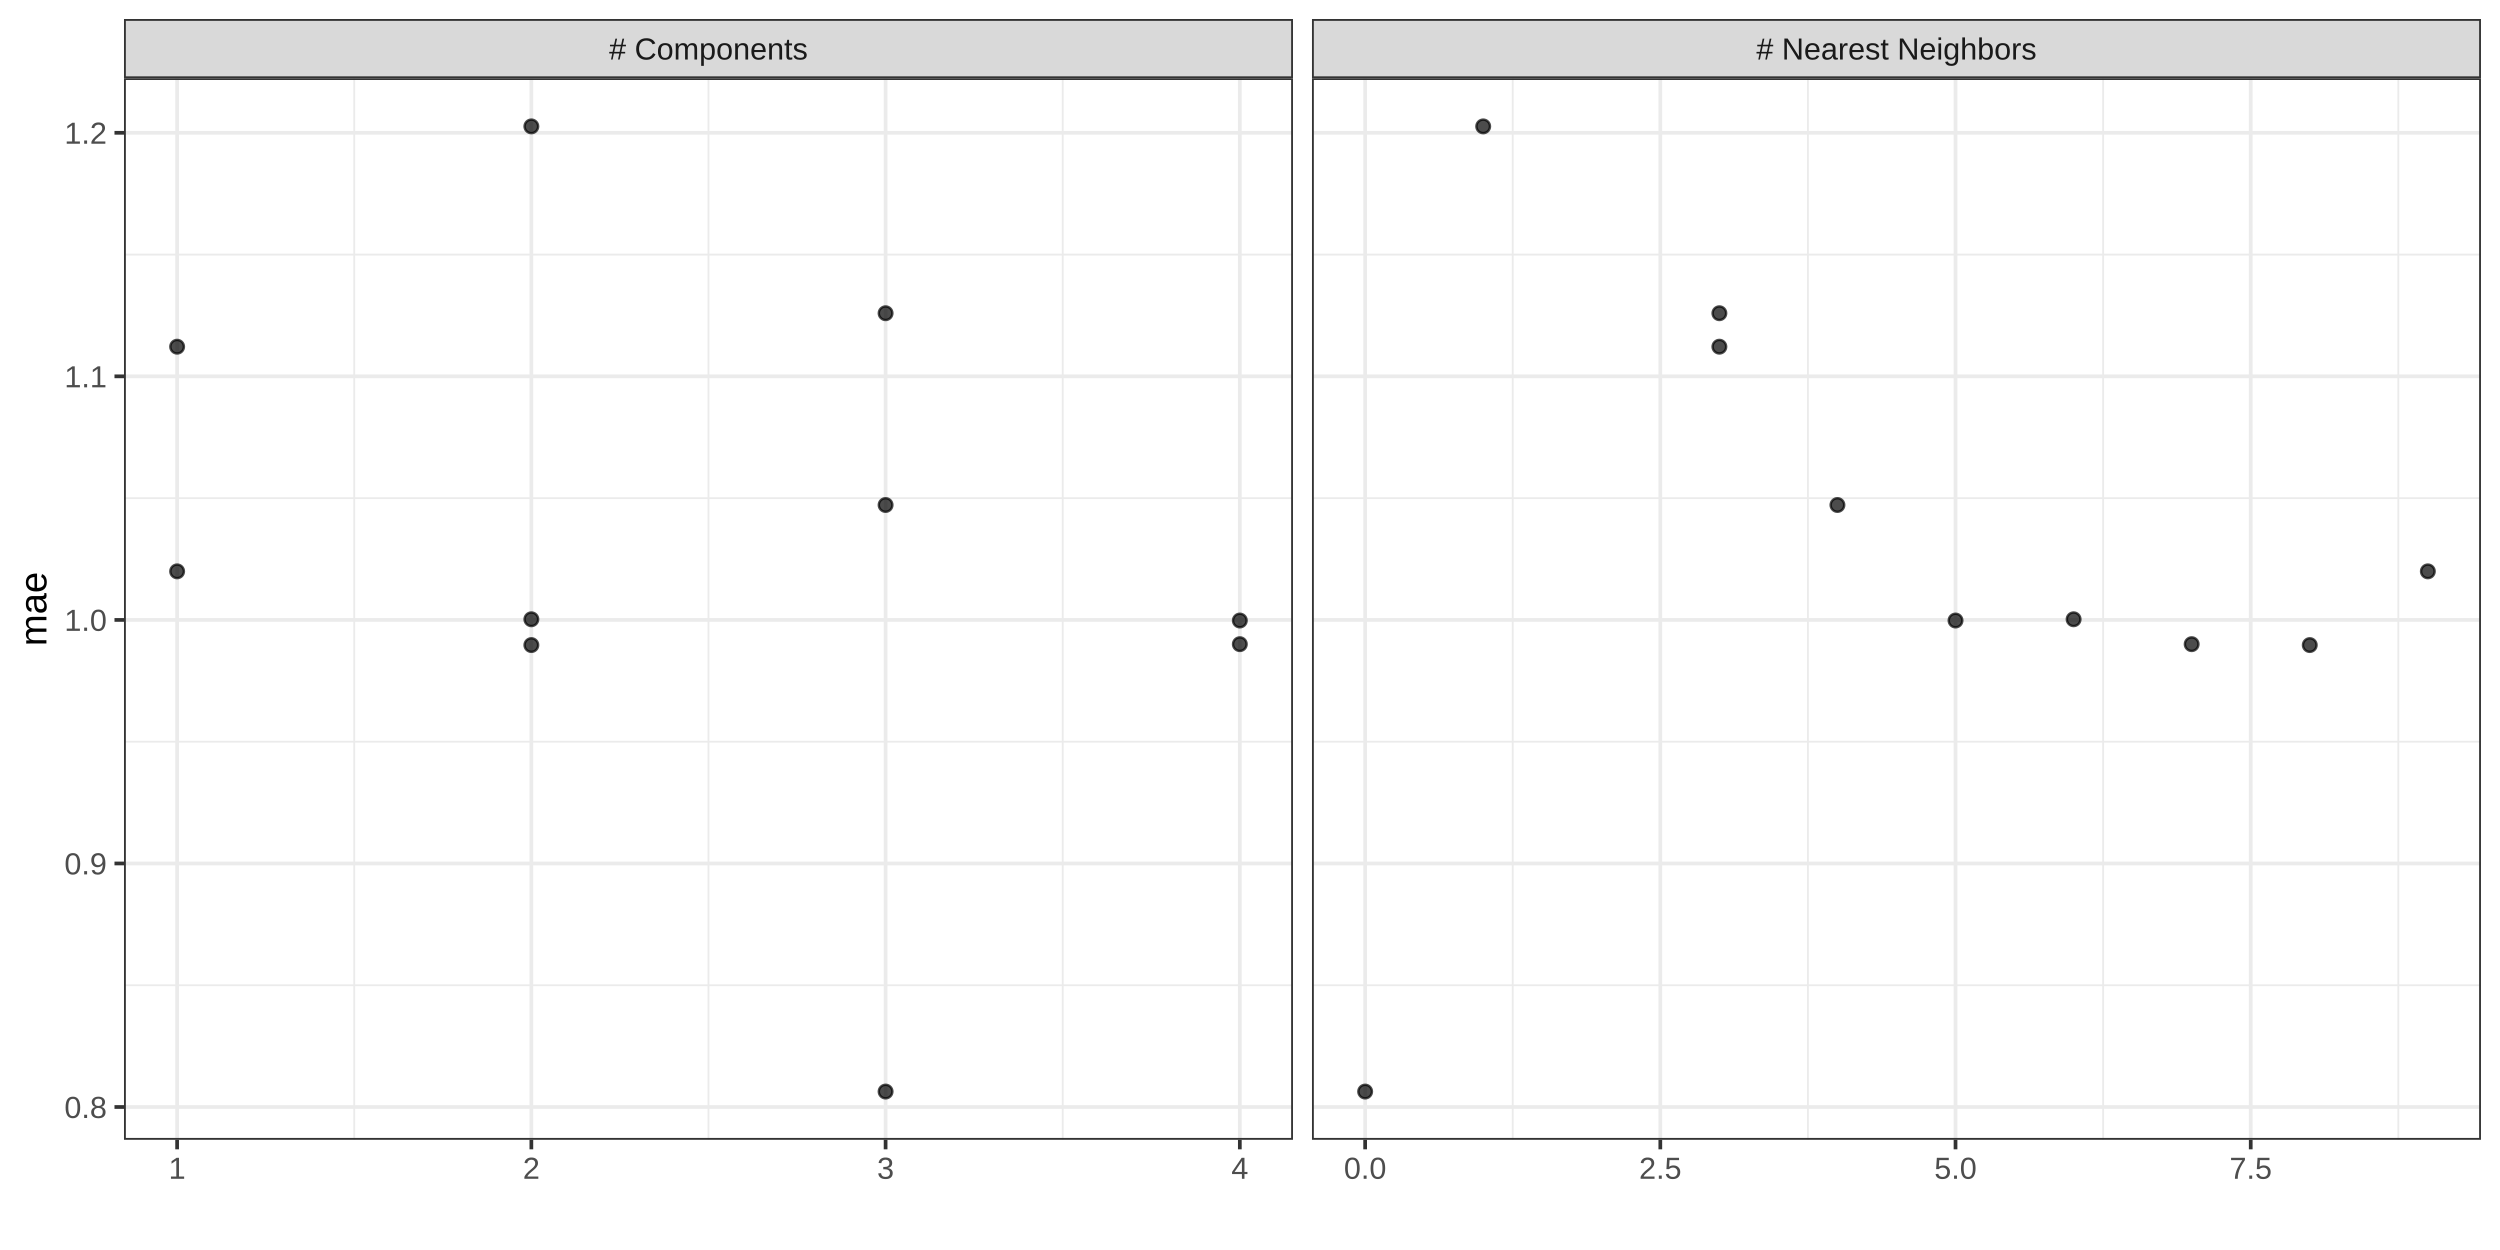
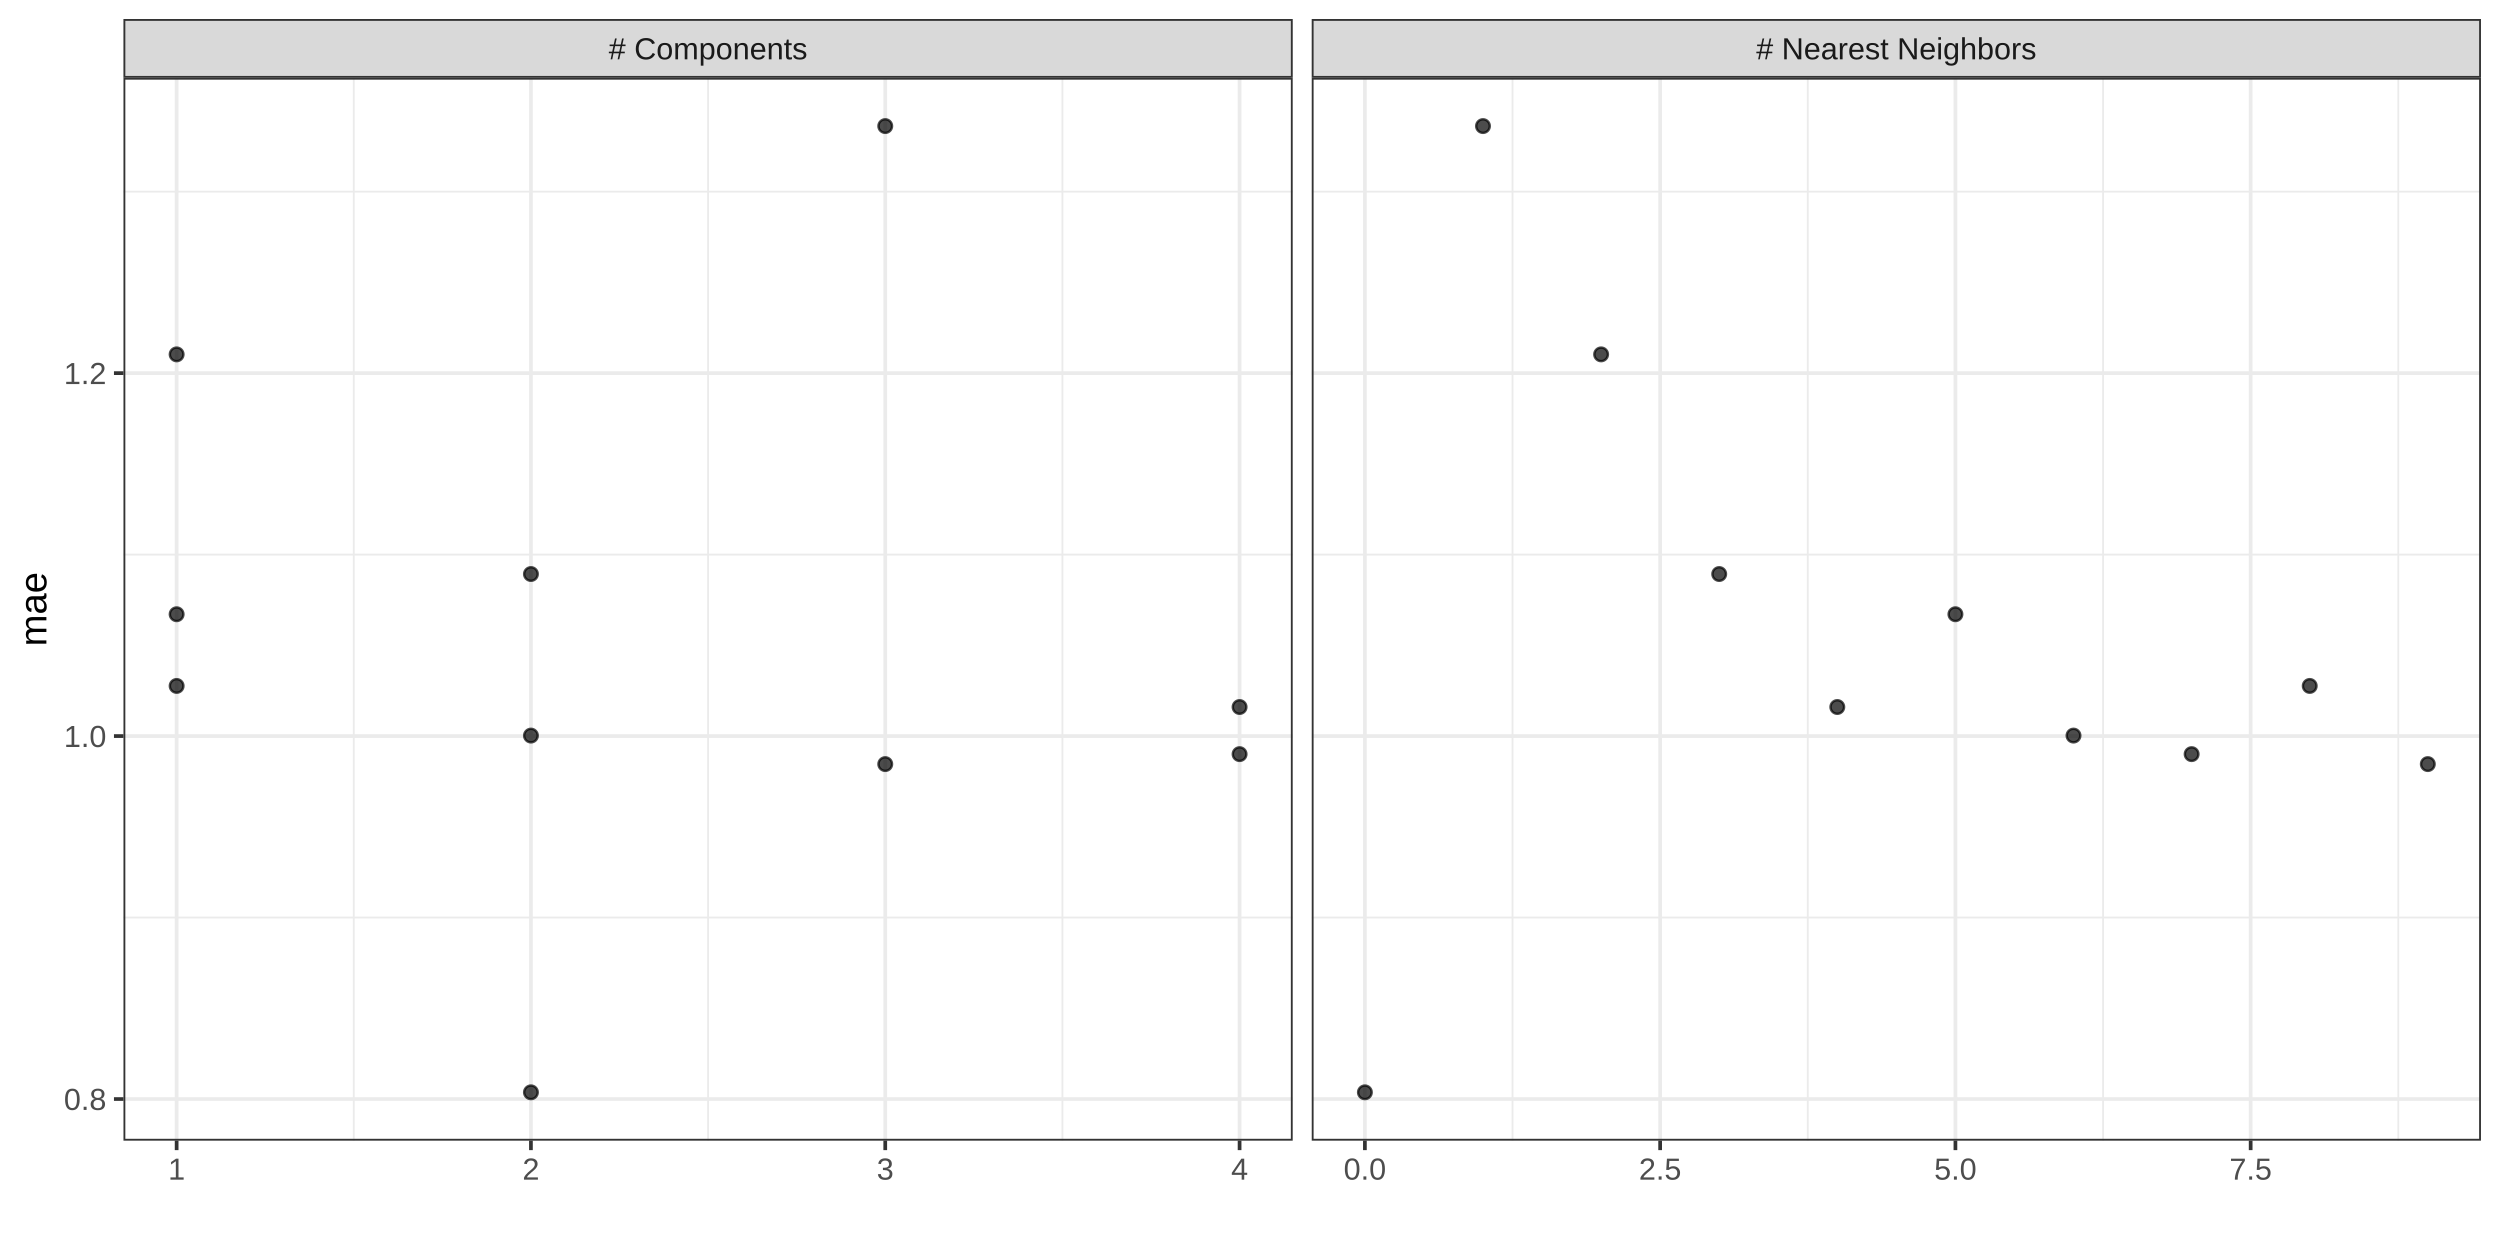
- <svg xmlns="http://www.w3.org/2000/svg" class="svglite" width="720.00pt" height="360.00pt" viewBox="0 0 720.00 360.00">
-   <defs>
-     <style type="text/css">
+ <svg xmlns="http://www.w3.org/2000/svg" width="720.00pt" height="360.00pt" viewBox="0 0 720.00 360.00">
+   <g class="svglite">
+     <defs>
+       <style type="text/css">
    .svglite line, .svglite polyline, .svglite polygon, .svglite path, .svglite rect, .svglite circle {
      fill: none;
      stroke: #000000;
      stroke-linecap: round;
      stroke-linejoin: round;
      stroke-miterlimit: 10.00;
    }
    .svglite text {
      white-space: pre;
    }
+     .svglite g.glyphgroup path {
+       fill: inherit;
+       stroke: none;
+     }
  </style>
-   </defs>
-   <rect width="100%" height="100%" style="stroke: none; fill: #FFFFFF;" />
-   <defs>
-     <clipPath id="cpMC4wMHw3MjAuMDB8MC4wMHwzNjAuMDA=">
-       <rect x="0.00" y="0.00" width="720.00" height="360.00" />
-     </clipPath>
-   </defs>
-   <g clip-path="url(#cpMC4wMHw3MjAuMDB8MC4wMHwzNjAuMDA=)">
-     <rect x="0.00" y="0.00" width="720.00" height="360.00" style="stroke-width: 1.07; stroke: #FFFFFF; fill: #FFFFFF;" />
-   </g>
-   <defs>
-     <clipPath id="cpMzUuNzF8MzcyLjM3fDIyLjUwfDMyOC4yNw==">
-       <rect x="35.71" y="22.50" width="336.67" height="305.76" />
-     </clipPath>
-   </defs>
-   <g clip-path="url(#cpMzUuNzF8MzcyLjM3fDIyLjUwfDMyOC4yNw==)">
-     <rect x="35.71" y="22.50" width="336.67" height="305.76" style="stroke-width: 1.07; stroke: none; fill: #FFFFFF;" />
-     <polyline points="35.71,283.75 372.37,283.75 " style="stroke-width: 0.53; stroke: #EBEBEB; stroke-linecap: butt;" />
-     <polyline points="35.71,213.61 372.37,213.61 " style="stroke-width: 0.53; stroke: #EBEBEB; stroke-linecap: butt;" />
-     <polyline points="35.71,143.47 372.37,143.47 " style="stroke-width: 0.53; stroke: #EBEBEB; stroke-linecap: butt;" />
-     <polyline points="35.71,73.32 372.37,73.32 " style="stroke-width: 0.53; stroke: #EBEBEB; stroke-linecap: butt;" />
-     <polyline points="102.02,328.27 102.02,22.50 " style="stroke-width: 0.53; stroke: #EBEBEB; stroke-linecap: butt;" />
-     <polyline points="204.04,328.27 204.04,22.50 " style="stroke-width: 0.53; stroke: #EBEBEB; stroke-linecap: butt;" />
-     <polyline points="306.06,328.27 306.06,22.50 " style="stroke-width: 0.53; stroke: #EBEBEB; stroke-linecap: butt;" />
-     <polyline points="35.71,318.82 372.37,318.82 " style="stroke-width: 1.07; stroke: #EBEBEB; stroke-linecap: butt;" />
-     <polyline points="35.71,248.68 372.37,248.68 " style="stroke-width: 1.07; stroke: #EBEBEB; stroke-linecap: butt;" />
-     <polyline points="35.71,178.54 372.37,178.54 " style="stroke-width: 1.07; stroke: #EBEBEB; stroke-linecap: butt;" />
-     <polyline points="35.71,108.39 372.37,108.39 " style="stroke-width: 1.07; stroke: #EBEBEB; stroke-linecap: butt;" />
-     <polyline points="35.71,38.25 372.37,38.25 " style="stroke-width: 1.07; stroke: #EBEBEB; stroke-linecap: butt;" />
-     <polyline points="51.01,328.27 51.01,22.50 " style="stroke-width: 1.07; stroke: #EBEBEB; stroke-linecap: butt;" />
-     <polyline points="153.03,328.27 153.03,22.50 " style="stroke-width: 1.07; stroke: #EBEBEB; stroke-linecap: butt;" />
-     <polyline points="255.05,328.27 255.05,22.50 " style="stroke-width: 1.07; stroke: #EBEBEB; stroke-linecap: butt;" />
-     <polyline points="357.07,328.27 357.07,22.50 " style="stroke-width: 1.07; stroke: #EBEBEB; stroke-linecap: butt;" />
-     <circle cx="255.05" cy="314.37" r="1.95" style="stroke-width: 0.71; stroke: #000000; stroke-opacity: 0.70; fill: #000000; fill-opacity: 0.70;" />
-     <circle cx="255.05" cy="90.21" r="1.95" style="stroke-width: 0.71; stroke: #000000; stroke-opacity: 0.70; fill: #000000; fill-opacity: 0.70;" />
-     <circle cx="255.05" cy="145.44" r="1.95" style="stroke-width: 0.71; stroke: #000000; stroke-opacity: 0.70; fill: #000000; fill-opacity: 0.70;" />
-     <circle cx="51.01" cy="99.85" r="1.95" style="stroke-width: 0.71; stroke: #000000; stroke-opacity: 0.70; fill: #000000; fill-opacity: 0.70;" />
-     <circle cx="51.01" cy="164.55" r="1.95" style="stroke-width: 0.71; stroke: #000000; stroke-opacity: 0.70; fill: #000000; fill-opacity: 0.70;" />
-     <circle cx="153.03" cy="36.40" r="1.95" style="stroke-width: 0.71; stroke: #000000; stroke-opacity: 0.70; fill: #000000; fill-opacity: 0.70;" />
-     <circle cx="153.03" cy="178.35" r="1.95" style="stroke-width: 0.71; stroke: #000000; stroke-opacity: 0.70; fill: #000000; fill-opacity: 0.70;" />
-     <circle cx="153.03" cy="185.78" r="1.95" style="stroke-width: 0.71; stroke: #000000; stroke-opacity: 0.70; fill: #000000; fill-opacity: 0.70;" />
-     <circle cx="357.07" cy="178.71" r="1.95" style="stroke-width: 0.71; stroke: #000000; stroke-opacity: 0.70; fill: #000000; fill-opacity: 0.70;" />
-     <circle cx="357.07" cy="185.52" r="1.95" style="stroke-width: 0.71; stroke: #000000; stroke-opacity: 0.70; fill: #000000; fill-opacity: 0.70;" />
-     <rect x="35.71" y="22.50" width="336.67" height="305.76" style="stroke-width: 1.07; stroke: #333333;" />
-   </g>
-   <g clip-path="url(#cpMC4wMHw3MjAuMDB8MC4wMHwzNjAuMDA=)">
+     </defs>
+     <rect width="100%" height="100%" style="stroke: none; fill: #FFFFFF;" />
+     <defs>
+       <clipPath id="cpMC4wMHw3MjAuMDB8MC4wMHwzNjAuMDA=">
+         <rect x="0.00" y="0.00" width="720.00" height="360.00" />
+       </clipPath>
+     </defs>
+     <g clip-path="url(#cpMC4wMHw3MjAuMDB8MC4wMHwzNjAuMDA=)">
+       <rect x="0.00" y="0.00" width="720.00" height="360.00" style="stroke-width: 1.07; stroke: #FFFFFF; fill: #FFFFFF;" />
+     </g>
+     <defs>
+       <clipPath id="cpMzUuNTZ8MzcyLjMwfDIyLjQwfDMyOC41MA==">
+         <rect x="35.56" y="22.40" width="336.74" height="306.11" />
+       </clipPath>
+     </defs>
+     <g clip-path="url(#cpMzUuNTZ8MzcyLjMwfDIyLjQwfDMyOC41MA==)">
+       <rect x="35.56" y="22.40" width="336.74" height="306.11" style="stroke-width: 1.07; stroke: none; fill: #FFFFFF;" />
+       <polyline points="35.56,264.25 372.30,264.25 " style="stroke-width: 0.53; stroke: #EBEBEB; stroke-linecap: butt;" />
+       <polyline points="35.56,159.72 372.30,159.72 " style="stroke-width: 0.53; stroke: #EBEBEB; stroke-linecap: butt;" />
+       <polyline points="35.56,55.19 372.30,55.19 " style="stroke-width: 0.53; stroke: #EBEBEB; stroke-linecap: butt;" />
+       <polyline points="101.89,328.50 101.89,22.40 " style="stroke-width: 0.53; stroke: #EBEBEB; stroke-linecap: butt;" />
+       <polyline points="203.93,328.50 203.93,22.40 " style="stroke-width: 0.53; stroke: #EBEBEB; stroke-linecap: butt;" />
+       <polyline points="305.98,328.50 305.98,22.40 " style="stroke-width: 0.53; stroke: #EBEBEB; stroke-linecap: butt;" />
+       <polyline points="35.56,316.52 372.30,316.52 " style="stroke-width: 1.07; stroke: #EBEBEB; stroke-linecap: butt;" />
+       <polyline points="35.56,211.99 372.30,211.99 " style="stroke-width: 1.07; stroke: #EBEBEB; stroke-linecap: butt;" />
+       <polyline points="35.56,107.46 372.30,107.46 " style="stroke-width: 1.07; stroke: #EBEBEB; stroke-linecap: butt;" />
+       <polyline points="50.87,328.50 50.87,22.40 " style="stroke-width: 1.07; stroke: #EBEBEB; stroke-linecap: butt;" />
+       <polyline points="152.91,328.50 152.91,22.40 " style="stroke-width: 1.07; stroke: #EBEBEB; stroke-linecap: butt;" />
+       <polyline points="254.95,328.50 254.95,22.40 " style="stroke-width: 1.07; stroke: #EBEBEB; stroke-linecap: butt;" />
+       <polyline points="357.00,328.50 357.00,22.40 " style="stroke-width: 1.07; stroke: #EBEBEB; stroke-linecap: butt;" />
+       <circle cx="152.91" cy="314.59" r="1.95" style="stroke-width: 0.71; stroke: #000000; stroke-opacity: 0.70; fill: #000000; fill-opacity: 0.70;" />
+       <circle cx="152.91" cy="165.32" r="1.95" style="stroke-width: 0.71; stroke: #000000; stroke-opacity: 0.70; fill: #000000; fill-opacity: 0.70;" />
+       <circle cx="152.91" cy="211.85" r="1.95" style="stroke-width: 0.71; stroke: #000000; stroke-opacity: 0.70; fill: #000000; fill-opacity: 0.70;" />
+       <circle cx="254.95" cy="36.31" r="1.95" style="stroke-width: 0.71; stroke: #000000; stroke-opacity: 0.70; fill: #000000; fill-opacity: 0.70;" />
+       <circle cx="254.95" cy="220.06" r="1.95" style="stroke-width: 0.71; stroke: #000000; stroke-opacity: 0.70; fill: #000000; fill-opacity: 0.70;" />
+       <circle cx="50.87" cy="102.06" r="1.95" style="stroke-width: 0.71; stroke: #000000; stroke-opacity: 0.70; fill: #000000; fill-opacity: 0.70;" />
+       <circle cx="50.87" cy="176.90" r="1.95" style="stroke-width: 0.71; stroke: #000000; stroke-opacity: 0.70; fill: #000000; fill-opacity: 0.70;" />
+       <circle cx="50.87" cy="197.55" r="1.95" style="stroke-width: 0.71; stroke: #000000; stroke-opacity: 0.70; fill: #000000; fill-opacity: 0.70;" />
+       <circle cx="357.00" cy="203.62" r="1.95" style="stroke-width: 0.71; stroke: #000000; stroke-opacity: 0.70; fill: #000000; fill-opacity: 0.70;" />
+       <circle cx="357.00" cy="217.19" r="1.95" style="stroke-width: 0.71; stroke: #000000; stroke-opacity: 0.70; fill: #000000; fill-opacity: 0.70;" />
+       <rect x="35.56" y="22.40" width="336.74" height="306.11" style="stroke-width: 1.07; stroke: #333333;" />
+     </g>
+     <g clip-path="url(#cpMC4wMHw3MjAuMDB8MC4wMHwzNjAuMDA=)">
</g>
-   <defs>
-     <clipPath id="cpMzc3Ljg1fDcxNC41MnwyMi41MHwzMjguMjc=">
-       <rect x="377.85" y="22.50" width="336.67" height="305.76" />
-     </clipPath>
-   </defs>
-   <g clip-path="url(#cpMzc3Ljg1fDcxNC41MnwyMi41MHwzMjguMjc=)">
-     <rect x="377.85" y="22.50" width="336.67" height="305.76" style="stroke-width: 1.07; stroke: none; fill: #FFFFFF;" />
-     <polyline points="377.85,283.75 714.52,283.75 " style="stroke-width: 0.53; stroke: #EBEBEB; stroke-linecap: butt;" />
-     <polyline points="377.85,213.61 714.52,213.61 " style="stroke-width: 0.53; stroke: #EBEBEB; stroke-linecap: butt;" />
-     <polyline points="377.85,143.47 714.52,143.47 " style="stroke-width: 0.53; stroke: #EBEBEB; stroke-linecap: butt;" />
-     <polyline points="377.85,73.32 714.52,73.32 " style="stroke-width: 0.53; stroke: #EBEBEB; stroke-linecap: butt;" />
-     <polyline points="435.67,328.27 435.67,22.50 " style="stroke-width: 0.53; stroke: #EBEBEB; stroke-linecap: butt;" />
-     <polyline points="520.68,328.27 520.68,22.50 " style="stroke-width: 0.53; stroke: #EBEBEB; stroke-linecap: butt;" />
-     <polyline points="605.70,328.27 605.70,22.50 " style="stroke-width: 0.53; stroke: #EBEBEB; stroke-linecap: butt;" />
-     <polyline points="690.72,328.27 690.72,22.50 " style="stroke-width: 0.53; stroke: #EBEBEB; stroke-linecap: butt;" />
-     <polyline points="377.85,318.82 714.52,318.82 " style="stroke-width: 1.07; stroke: #EBEBEB; stroke-linecap: butt;" />
-     <polyline points="377.85,248.68 714.52,248.68 " style="stroke-width: 1.07; stroke: #EBEBEB; stroke-linecap: butt;" />
-     <polyline points="377.85,178.54 714.52,178.54 " style="stroke-width: 1.07; stroke: #EBEBEB; stroke-linecap: butt;" />
-     <polyline points="377.85,108.39 714.52,108.39 " style="stroke-width: 1.07; stroke: #EBEBEB; stroke-linecap: butt;" />
-     <polyline points="377.85,38.25 714.52,38.25 " style="stroke-width: 1.07; stroke: #EBEBEB; stroke-linecap: butt;" />
-     <polyline points="393.16,328.27 393.16,22.50 " style="stroke-width: 1.07; stroke: #EBEBEB; stroke-linecap: butt;" />
-     <polyline points="478.17,328.27 478.17,22.50 " style="stroke-width: 1.07; stroke: #EBEBEB; stroke-linecap: butt;" />
-     <polyline points="563.19,328.27 563.19,22.50 " style="stroke-width: 1.07; stroke: #EBEBEB; stroke-linecap: butt;" />
-     <polyline points="648.21,328.27 648.21,22.50 " style="stroke-width: 1.07; stroke: #EBEBEB; stroke-linecap: butt;" />
-     <circle cx="393.16" cy="314.37" r="1.95" style="stroke-width: 0.71; stroke: #000000; stroke-opacity: 0.70; fill: #000000; fill-opacity: 0.70;" />
-     <circle cx="495.18" cy="90.21" r="1.95" style="stroke-width: 0.71; stroke: #000000; stroke-opacity: 0.70; fill: #000000; fill-opacity: 0.70;" />
-     <circle cx="529.18" cy="145.44" r="1.95" style="stroke-width: 0.71; stroke: #000000; stroke-opacity: 0.70; fill: #000000; fill-opacity: 0.70;" />
-     <circle cx="495.18" cy="99.85" r="1.95" style="stroke-width: 0.71; stroke: #000000; stroke-opacity: 0.70; fill: #000000; fill-opacity: 0.70;" />
-     <circle cx="699.22" cy="164.55" r="1.95" style="stroke-width: 0.71; stroke: #000000; stroke-opacity: 0.70; fill: #000000; fill-opacity: 0.70;" />
-     <circle cx="427.16" cy="36.40" r="1.95" style="stroke-width: 0.71; stroke: #000000; stroke-opacity: 0.70; fill: #000000; fill-opacity: 0.70;" />
-     <circle cx="597.20" cy="178.35" r="1.95" style="stroke-width: 0.71; stroke: #000000; stroke-opacity: 0.70; fill: #000000; fill-opacity: 0.70;" />
-     <circle cx="665.21" cy="185.78" r="1.95" style="stroke-width: 0.71; stroke: #000000; stroke-opacity: 0.70; fill: #000000; fill-opacity: 0.70;" />
-     <circle cx="563.19" cy="178.71" r="1.95" style="stroke-width: 0.71; stroke: #000000; stroke-opacity: 0.70; fill: #000000; fill-opacity: 0.70;" />
-     <circle cx="631.20" cy="185.52" r="1.95" style="stroke-width: 0.71; stroke: #000000; stroke-opacity: 0.70; fill: #000000; fill-opacity: 0.70;" />
-     <rect x="377.85" y="22.50" width="336.67" height="305.76" style="stroke-width: 1.07; stroke: #333333;" />
-   </g>
-   <g clip-path="url(#cpMC4wMHw3MjAuMDB8MC4wMHwzNjAuMDA=)">
+     <defs>
+       <clipPath id="cpMzc3Ljc4fDcxNC41MnwyMi40MHwzMjguNTA=">
+         <rect x="377.78" y="22.40" width="336.74" height="306.11" />
+       </clipPath>
+     </defs>
+     <g clip-path="url(#cpMzc3Ljc4fDcxNC41MnwyMi40MHwzMjguNTA=)">
+       <rect x="377.78" y="22.40" width="336.74" height="306.11" style="stroke-width: 1.07; stroke: none; fill: #FFFFFF;" />
+       <polyline points="377.78,264.25 714.52,264.25 " style="stroke-width: 0.53; stroke: #EBEBEB; stroke-linecap: butt;" />
+       <polyline points="377.78,159.72 714.52,159.72 " style="stroke-width: 0.53; stroke: #EBEBEB; stroke-linecap: butt;" />
+       <polyline points="377.78,55.19 714.52,55.19 " style="stroke-width: 0.53; stroke: #EBEBEB; stroke-linecap: butt;" />
+       <polyline points="435.61,328.50 435.61,22.40 " style="stroke-width: 0.53; stroke: #EBEBEB; stroke-linecap: butt;" />
+       <polyline points="520.64,328.50 520.64,22.40 " style="stroke-width: 0.53; stroke: #EBEBEB; stroke-linecap: butt;" />
+       <polyline points="605.68,328.50 605.68,22.40 " style="stroke-width: 0.53; stroke: #EBEBEB; stroke-linecap: butt;" />
+       <polyline points="690.71,328.50 690.71,22.40 " style="stroke-width: 0.53; stroke: #EBEBEB; stroke-linecap: butt;" />
+       <polyline points="377.78,316.52 714.52,316.52 " style="stroke-width: 1.07; stroke: #EBEBEB; stroke-linecap: butt;" />
+       <polyline points="377.78,211.99 714.52,211.99 " style="stroke-width: 1.07; stroke: #EBEBEB; stroke-linecap: butt;" />
+       <polyline points="377.78,107.46 714.52,107.46 " style="stroke-width: 1.07; stroke: #EBEBEB; stroke-linecap: butt;" />
+       <polyline points="393.09,328.50 393.09,22.40 " style="stroke-width: 1.07; stroke: #EBEBEB; stroke-linecap: butt;" />
+       <polyline points="478.12,328.50 478.12,22.40 " style="stroke-width: 1.07; stroke: #EBEBEB; stroke-linecap: butt;" />
+       <polyline points="563.16,328.50 563.16,22.40 " style="stroke-width: 1.07; stroke: #EBEBEB; stroke-linecap: butt;" />
+       <polyline points="648.19,328.50 648.19,22.40 " style="stroke-width: 1.07; stroke: #EBEBEB; stroke-linecap: butt;" />
+       <circle cx="393.09" cy="314.59" r="1.95" style="stroke-width: 0.71; stroke: #000000; stroke-opacity: 0.70; fill: #000000; fill-opacity: 0.70;" />
+       <circle cx="495.13" cy="165.32" r="1.95" style="stroke-width: 0.71; stroke: #000000; stroke-opacity: 0.70; fill: #000000; fill-opacity: 0.70;" />
+       <circle cx="597.17" cy="211.85" r="1.95" style="stroke-width: 0.71; stroke: #000000; stroke-opacity: 0.70; fill: #000000; fill-opacity: 0.70;" />
+       <circle cx="427.10" cy="36.31" r="1.95" style="stroke-width: 0.71; stroke: #000000; stroke-opacity: 0.70; fill: #000000; fill-opacity: 0.70;" />
+       <circle cx="699.21" cy="220.06" r="1.95" style="stroke-width: 0.71; stroke: #000000; stroke-opacity: 0.70; fill: #000000; fill-opacity: 0.70;" />
+       <circle cx="461.12" cy="102.06" r="1.95" style="stroke-width: 0.71; stroke: #000000; stroke-opacity: 0.70; fill: #000000; fill-opacity: 0.70;" />
+       <circle cx="563.16" cy="176.90" r="1.95" style="stroke-width: 0.71; stroke: #000000; stroke-opacity: 0.70; fill: #000000; fill-opacity: 0.70;" />
+       <circle cx="665.20" cy="197.55" r="1.95" style="stroke-width: 0.71; stroke: #000000; stroke-opacity: 0.70; fill: #000000; fill-opacity: 0.70;" />
+       <circle cx="529.14" cy="203.62" r="1.95" style="stroke-width: 0.71; stroke: #000000; stroke-opacity: 0.70; fill: #000000; fill-opacity: 0.70;" />
+       <circle cx="631.19" cy="217.19" r="1.95" style="stroke-width: 0.71; stroke: #000000; stroke-opacity: 0.70; fill: #000000; fill-opacity: 0.70;" />
+       <rect x="377.78" y="22.40" width="336.74" height="306.11" style="stroke-width: 1.07; stroke: #333333;" />
+     </g>
+     <g clip-path="url(#cpMC4wMHw3MjAuMDB8MC4wMHwzNjAuMDA=)">
</g>
-   <defs>
-     <clipPath id="cpMzUuNzF8MzcyLjM3fDUuNDh8MjIuNTA=">
-       <rect x="35.71" y="5.48" width="336.67" height="17.03" />
-     </clipPath>
-   </defs>
-   <g clip-path="url(#cpMzUuNzF8MzcyLjM3fDUuNDh8MjIuNTA=)">
-     <rect x="35.71" y="5.48" width="336.67" height="17.03" style="stroke-width: 1.07; stroke: #333333; fill: #D9D9D9;" />
-     <text x="204.04" y="17.15" text-anchor="middle" style="font-size: 8.80px;fill: #1A1A1A; font-family: &quot;Arial&quot;;" textLength="57.23px" lengthAdjust="spacingAndGlyphs"># Components</text>
-   </g>
-   <g clip-path="url(#cpMC4wMHw3MjAuMDB8MC4wMHwzNjAuMDA=)">
+     <defs>
+       <clipPath id="cpMzUuNTZ8MzcyLjMwfDUuNDh8MjIuNDA=">
+         <rect x="35.56" y="5.48" width="336.74" height="16.92" />
+       </clipPath>
+     </defs>
+     <g clip-path="url(#cpMzUuNTZ8MzcyLjMwfDUuNDh8MjIuNDA=)">
+       <rect x="35.56" y="5.48" width="336.74" height="16.92" style="stroke-width: 1.07; stroke: #333333; fill: #D9D9D9;" />
+       <text x="203.93" y="17.09" text-anchor="middle" style="font-size: 8.80px;fill: #1A1A1A; font-family: &quot;Arial&quot;;" textLength="57.20px" lengthAdjust="spacingAndGlyphs"># Components</text>
+     </g>
+     <g clip-path="url(#cpMC4wMHw3MjAuMDB8MC4wMHwzNjAuMDA=)">
</g>
-   <defs>
-     <clipPath id="cpMzc3Ljg1fDcxNC41Mnw1LjQ4fDIyLjUw">
-       <rect x="377.85" y="5.48" width="336.67" height="17.03" />
-     </clipPath>
-   </defs>
-   <g clip-path="url(#cpMzc3Ljg1fDcxNC41Mnw1LjQ4fDIyLjUw)">
-     <rect x="377.85" y="5.48" width="336.67" height="17.03" style="stroke-width: 1.07; stroke: #333333; fill: #D9D9D9;" />
-     <text x="546.19" y="17.15" text-anchor="middle" style="font-size: 8.80px;fill: #1A1A1A; font-family: &quot;Arial&quot;;" textLength="80.70px" lengthAdjust="spacingAndGlyphs"># Nearest Neighbors</text>
-   </g>
-   <g clip-path="url(#cpMC4wMHw3MjAuMDB8MC4wMHwzNjAuMDA=)">
-     <polyline points="51.01,331.01 51.01,328.27 " style="stroke-width: 1.07; stroke: #333333; stroke-linecap: butt;" />
-     <polyline points="153.03,331.01 153.03,328.27 " style="stroke-width: 1.07; stroke: #333333; stroke-linecap: butt;" />
-     <polyline points="255.05,331.01 255.05,328.27 " style="stroke-width: 1.07; stroke: #333333; stroke-linecap: butt;" />
-     <polyline points="357.07,331.01 357.07,328.27 " style="stroke-width: 1.07; stroke: #333333; stroke-linecap: butt;" />
-     <text x="51.01" y="339.50" text-anchor="middle" style="font-size: 8.80px;fill: #4D4D4D; font-family: &quot;Arial&quot;;" textLength="4.90px" lengthAdjust="spacingAndGlyphs">1</text>
-     <text x="153.03" y="339.50" text-anchor="middle" style="font-size: 8.80px;fill: #4D4D4D; font-family: &quot;Arial&quot;;" textLength="4.90px" lengthAdjust="spacingAndGlyphs">2</text>
-     <text x="255.05" y="339.50" text-anchor="middle" style="font-size: 8.80px;fill: #4D4D4D; font-family: &quot;Arial&quot;;" textLength="4.90px" lengthAdjust="spacingAndGlyphs">3</text>
-     <text x="357.07" y="339.50" text-anchor="middle" style="font-size: 8.80px;fill: #4D4D4D; font-family: &quot;Arial&quot;;" textLength="4.90px" lengthAdjust="spacingAndGlyphs">4</text>
-     <polyline points="393.16,331.01 393.16,328.27 " style="stroke-width: 1.07; stroke: #333333; stroke-linecap: butt;" />
-     <polyline points="478.17,331.01 478.17,328.27 " style="stroke-width: 1.07; stroke: #333333; stroke-linecap: butt;" />
-     <polyline points="563.19,331.01 563.19,328.27 " style="stroke-width: 1.07; stroke: #333333; stroke-linecap: butt;" />
-     <polyline points="648.21,331.01 648.21,328.27 " style="stroke-width: 1.07; stroke: #333333; stroke-linecap: butt;" />
-     <text x="393.16" y="339.50" text-anchor="middle" style="font-size: 8.80px;fill: #4D4D4D; font-family: &quot;Arial&quot;;" textLength="12.23px" lengthAdjust="spacingAndGlyphs">0.0</text>
-     <text x="478.17" y="339.50" text-anchor="middle" style="font-size: 8.80px;fill: #4D4D4D; font-family: &quot;Arial&quot;;" textLength="12.23px" lengthAdjust="spacingAndGlyphs">2.5</text>
-     <text x="563.19" y="339.50" text-anchor="middle" style="font-size: 8.80px;fill: #4D4D4D; font-family: &quot;Arial&quot;;" textLength="12.23px" lengthAdjust="spacingAndGlyphs">5.0</text>
-     <text x="648.21" y="339.50" text-anchor="middle" style="font-size: 8.80px;fill: #4D4D4D; font-family: &quot;Arial&quot;;" textLength="12.23px" lengthAdjust="spacingAndGlyphs">7.5</text>
-     <text x="30.78" y="321.98" text-anchor="end" style="font-size: 8.80px;fill: #4D4D4D; font-family: &quot;Arial&quot;;" textLength="12.23px" lengthAdjust="spacingAndGlyphs">0.8</text>
-     <text x="30.78" y="251.83" text-anchor="end" style="font-size: 8.80px;fill: #4D4D4D; font-family: &quot;Arial&quot;;" textLength="12.23px" lengthAdjust="spacingAndGlyphs">0.9</text>
-     <text x="30.78" y="181.69" text-anchor="end" style="font-size: 8.80px;fill: #4D4D4D; font-family: &quot;Arial&quot;;" textLength="12.23px" lengthAdjust="spacingAndGlyphs">1.0</text>
-     <text x="30.78" y="111.55" text-anchor="end" style="font-size: 8.80px;fill: #4D4D4D; font-family: &quot;Arial&quot;;" textLength="12.23px" lengthAdjust="spacingAndGlyphs">1.1</text>
-     <text x="30.78" y="41.40" text-anchor="end" style="font-size: 8.80px;fill: #4D4D4D; font-family: &quot;Arial&quot;;" textLength="12.23px" lengthAdjust="spacingAndGlyphs">1.2</text>
-     <polyline points="32.97,318.82 35.71,318.82 " style="stroke-width: 1.07; stroke: #333333; stroke-linecap: butt;" />
-     <polyline points="32.97,248.68 35.71,248.68 " style="stroke-width: 1.07; stroke: #333333; stroke-linecap: butt;" />
-     <polyline points="32.97,178.54 35.71,178.54 " style="stroke-width: 1.07; stroke: #333333; stroke-linecap: butt;" />
-     <polyline points="32.97,108.39 35.71,108.39 " style="stroke-width: 1.07; stroke: #333333; stroke-linecap: butt;" />
-     <polyline points="32.97,38.25 35.71,38.25 " style="stroke-width: 1.07; stroke: #333333; stroke-linecap: butt;" />
-     <text transform="translate(13.37,175.39) rotate(-90)" text-anchor="middle" style="font-size: 11.00px; font-family: &quot;Arial&quot;;" textLength="21.41px" lengthAdjust="spacingAndGlyphs">mae</text>
+     <defs>
+       <clipPath id="cpMzc3Ljc4fDcxNC41Mnw1LjQ4fDIyLjQw">
+         <rect x="377.78" y="5.48" width="336.74" height="16.92" />
+       </clipPath>
+     </defs>
+     <g clip-path="url(#cpMzc3Ljc4fDcxNC41Mnw1LjQ4fDIyLjQw)">
+       <rect x="377.78" y="5.48" width="336.74" height="16.92" style="stroke-width: 1.07; stroke: #333333; fill: #D9D9D9;" />
+       <text x="546.15" y="17.09" text-anchor="middle" style="font-size: 8.80px;fill: #1A1A1A; font-family: &quot;Arial&quot;;" textLength="80.66px" lengthAdjust="spacingAndGlyphs"># Nearest Neighbors</text>
+     </g>
+     <g clip-path="url(#cpMC4wMHw3MjAuMDB8MC4wMHwzNjAuMDA=)">
+       <polyline points="50.87,331.24 50.87,328.50 " style="stroke-width: 1.07; stroke: #333333; stroke-linecap: butt;" />
+       <polyline points="152.91,331.24 152.91,328.50 " style="stroke-width: 1.07; stroke: #333333; stroke-linecap: butt;" />
+       <polyline points="254.95,331.24 254.95,328.50 " style="stroke-width: 1.07; stroke: #333333; stroke-linecap: butt;" />
+       <polyline points="357.00,331.24 357.00,328.50 " style="stroke-width: 1.07; stroke: #333333; stroke-linecap: butt;" />
+       <text x="50.87" y="339.74" text-anchor="middle" style="font-size: 8.80px;fill: #4D4D4D; font-family: &quot;Arial&quot;;" textLength="4.89px" lengthAdjust="spacingAndGlyphs">1</text>
+       <text x="152.91" y="339.74" text-anchor="middle" style="font-size: 8.80px;fill: #4D4D4D; font-family: &quot;Arial&quot;;" textLength="4.89px" lengthAdjust="spacingAndGlyphs">2</text>
+       <text x="254.95" y="339.74" text-anchor="middle" style="font-size: 8.80px;fill: #4D4D4D; font-family: &quot;Arial&quot;;" textLength="4.89px" lengthAdjust="spacingAndGlyphs">3</text>
+       <text x="357.00" y="339.74" text-anchor="middle" style="font-size: 8.80px;fill: #4D4D4D; font-family: &quot;Arial&quot;;" textLength="4.89px" lengthAdjust="spacingAndGlyphs">4</text>
+       <polyline points="393.09,331.24 393.09,328.50 " style="stroke-width: 1.07; stroke: #333333; stroke-linecap: butt;" />
+       <polyline points="478.12,331.24 478.12,328.50 " style="stroke-width: 1.07; stroke: #333333; stroke-linecap: butt;" />
+       <polyline points="563.16,331.24 563.16,328.50 " style="stroke-width: 1.07; stroke: #333333; stroke-linecap: butt;" />
+       <polyline points="648.19,331.24 648.19,328.50 " style="stroke-width: 1.07; stroke: #333333; stroke-linecap: butt;" />
+       <text x="393.09" y="339.74" text-anchor="middle" style="font-size: 8.80px;fill: #4D4D4D; font-family: &quot;Arial&quot;;" textLength="12.22px" lengthAdjust="spacingAndGlyphs">0.0</text>
+       <text x="478.12" y="339.74" text-anchor="middle" style="font-size: 8.80px;fill: #4D4D4D; font-family: &quot;Arial&quot;;" textLength="12.22px" lengthAdjust="spacingAndGlyphs">2.5</text>
+       <text x="563.16" y="339.74" text-anchor="middle" style="font-size: 8.80px;fill: #4D4D4D; font-family: &quot;Arial&quot;;" textLength="12.22px" lengthAdjust="spacingAndGlyphs">5.0</text>
+       <text x="648.19" y="339.74" text-anchor="middle" style="font-size: 8.80px;fill: #4D4D4D; font-family: &quot;Arial&quot;;" textLength="12.22px" lengthAdjust="spacingAndGlyphs">7.5</text>
+       <text x="30.63" y="319.67" text-anchor="end" style="font-size: 8.80px;fill: #4D4D4D; font-family: &quot;Arial&quot;;" textLength="12.22px" lengthAdjust="spacingAndGlyphs">0.8</text>
+       <text x="30.63" y="215.14" text-anchor="end" style="font-size: 8.80px;fill: #4D4D4D; font-family: &quot;Arial&quot;;" textLength="12.22px" lengthAdjust="spacingAndGlyphs">1.0</text>
+       <text x="30.63" y="110.61" text-anchor="end" style="font-size: 8.80px;fill: #4D4D4D; font-family: &quot;Arial&quot;;" textLength="12.22px" lengthAdjust="spacingAndGlyphs">1.2</text>
+       <polyline points="32.82,316.52 35.56,316.52 " style="stroke-width: 1.07; stroke: #333333; stroke-linecap: butt;" />
+       <polyline points="32.82,211.99 35.56,211.99 " style="stroke-width: 1.07; stroke: #333333; stroke-linecap: butt;" />
+       <polyline points="32.82,107.46 35.56,107.46 " style="stroke-width: 1.07; stroke: #333333; stroke-linecap: butt;" />
+       <text transform="translate(13.36,175.45) rotate(-90)" text-anchor="middle" style="font-size: 11.00px; font-family: &quot;Arial&quot;;" textLength="21.41px" lengthAdjust="spacingAndGlyphs">mae</text>
+     </g>
  </g>
</svg>
